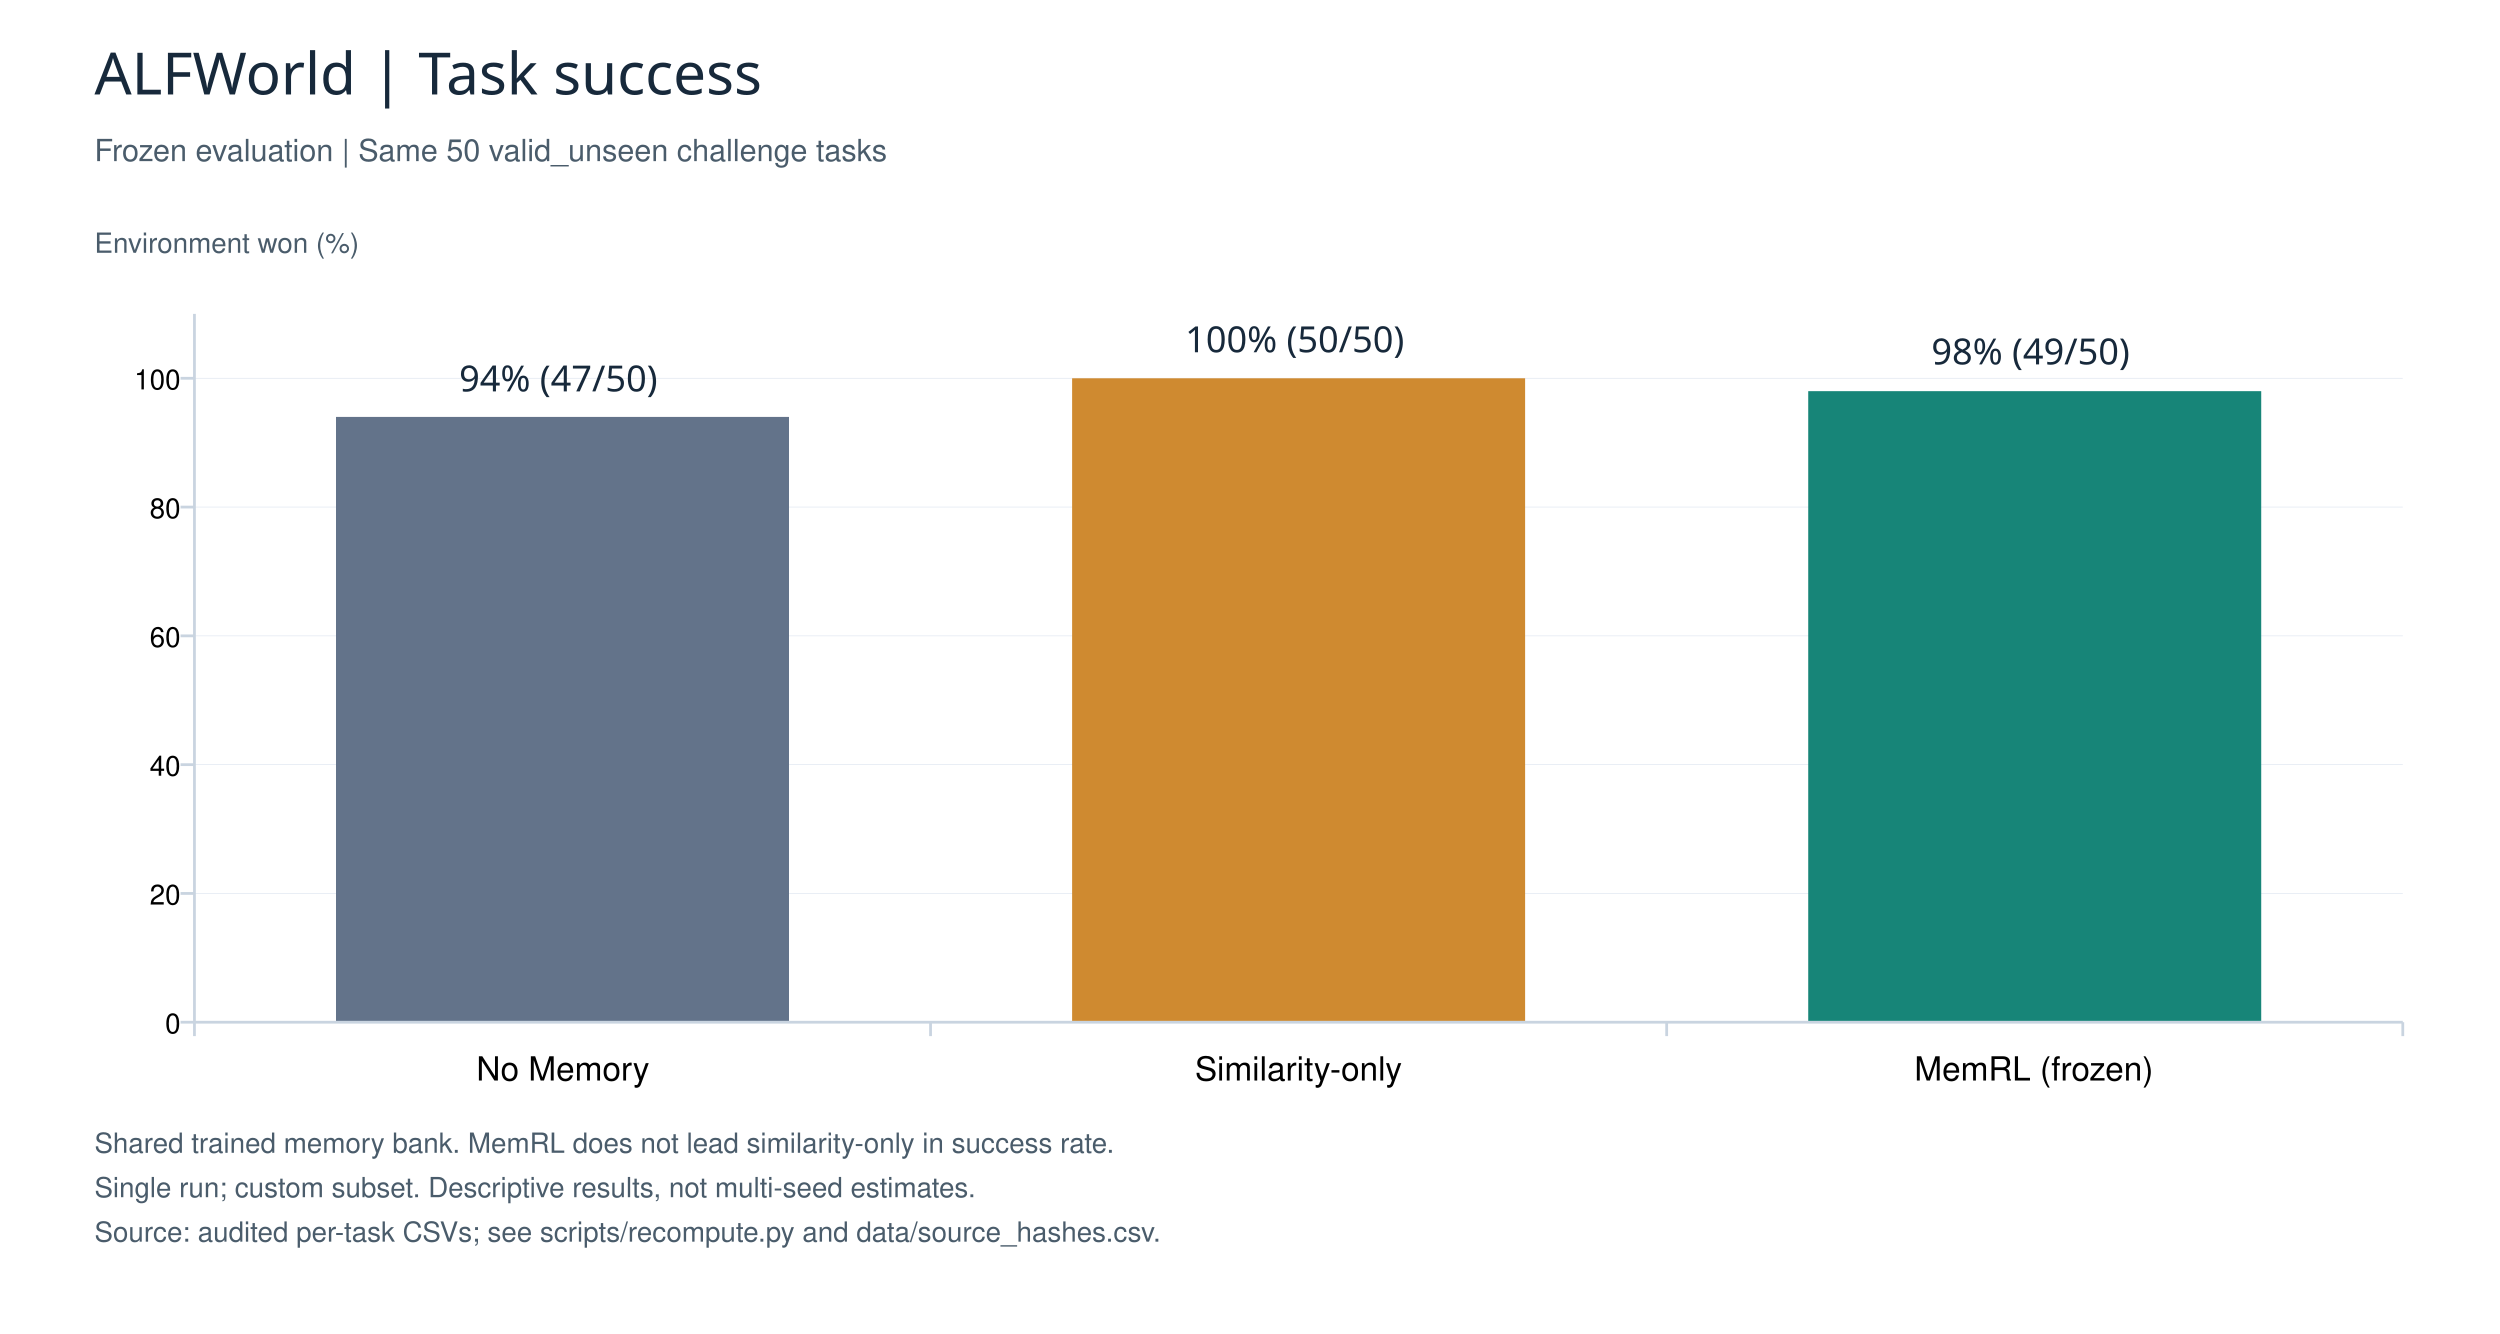
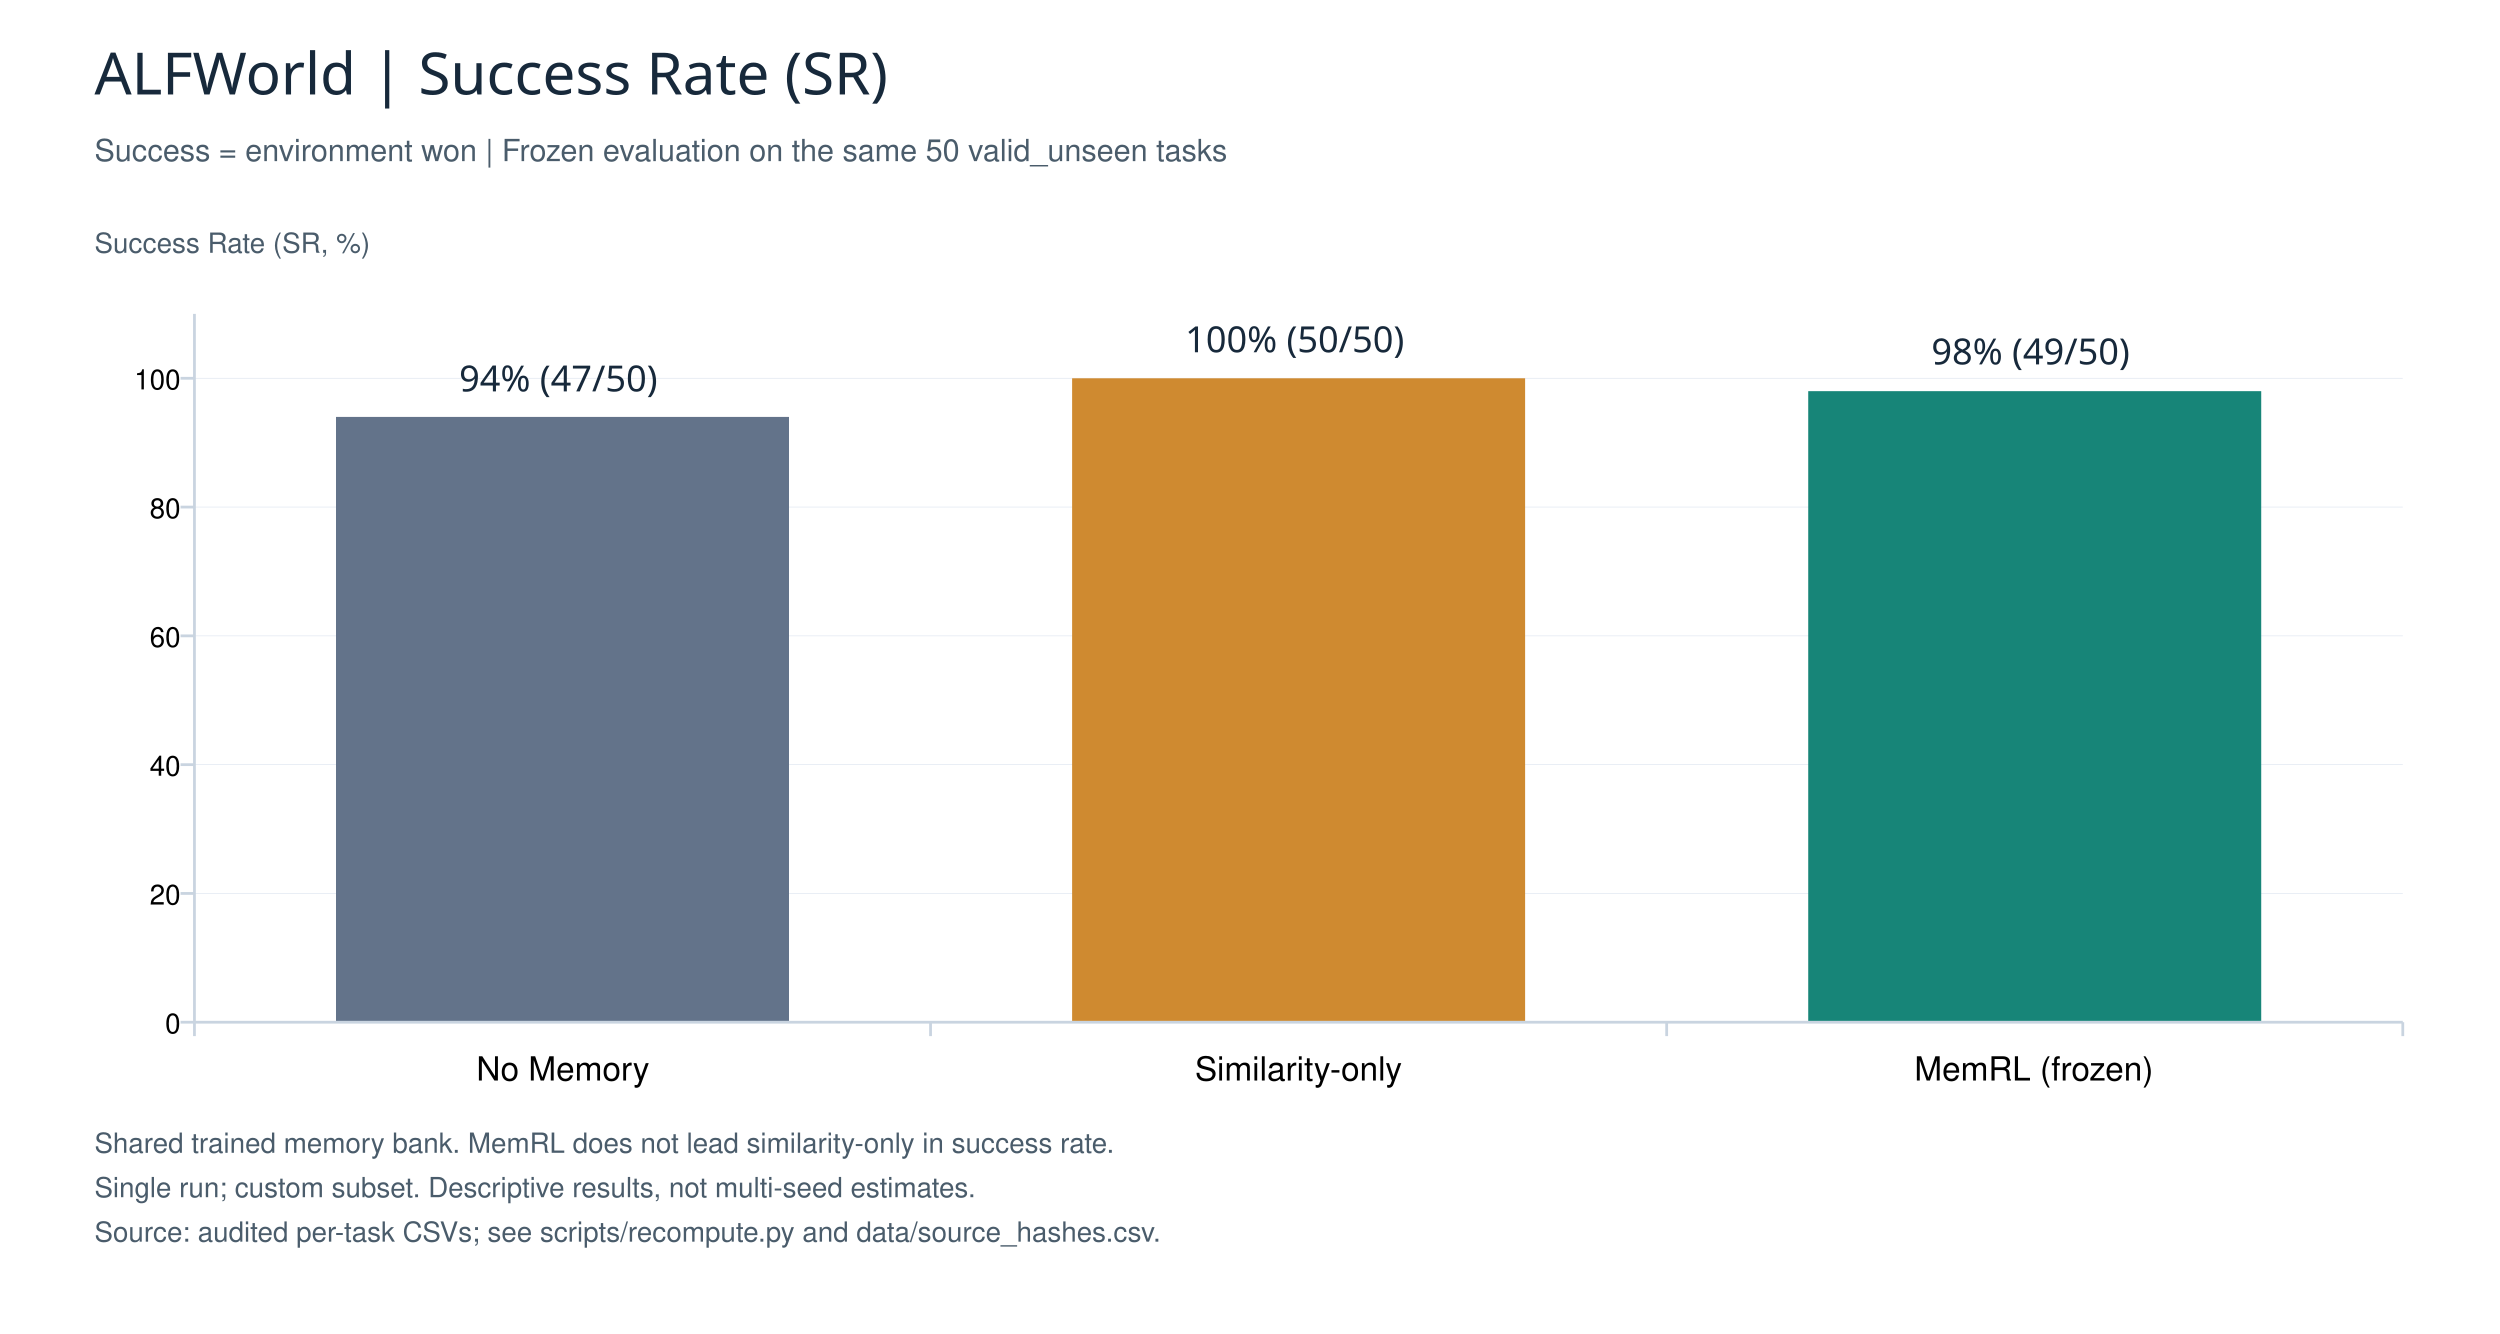
<svg xmlns="http://www.w3.org/2000/svg" width="900" height="480" preserveAspectRatio="xMinYMin meet" viewBox="0 0 900 480" version="1.0" fill-rule="evenodd">
  <clipPath id="clip">
    <rect x="0" y="0" width="900" height="480" />
  </clipPath>
  <g id="group" transform="scale(1,-1) translate(0,-480)" style="clip-path: url(#clip)">
    <g transform="">
      <rect x="0" y="0" width="900" height="480" style="stroke: none; stroke-linecap: butt; stroke-width: 1; fill: rgb(100%,100%,100%); fill-rule: evenodd;" />
-       <text x="34" y="446" style="font-family: Helvetica-Bold; font-size: 21px;fill: rgb(9%,16%,23%); stroke:none;" transform="translate(0,892) scale(1,-1)">ALFWorld | Task success</text>
-       <text x="34" y="422" style="font-family: Helvetica; font-size: 11px;fill: rgb(29%,36%,42%); stroke:none;" transform="translate(0,844) scale(1,-1)">Frozen evaluation | Same 50 valid_unseen challenge tasks</text>
-       <text x="34" y="389" style="font-family: Helvetica; font-size: 10px;fill: rgb(29%,36%,42%); stroke:none;" transform="translate(0,778) scale(1,-1)">Environment won (%)</text>
+       <text x="34" y="446" style="font-family: Helvetica-Bold; font-size: 21px;fill: rgb(9%,16%,23%); stroke:none;" transform="translate(0,892) scale(1,-1)">ALFWorld | Success Rate (SR)</text>
+       <text x="34" y="422" style="font-family: Helvetica; font-size: 11px;fill: rgb(29%,36%,42%); stroke:none;" transform="translate(0,844) scale(1,-1)">Success = environment won | Frozen evaluation on the same 50 valid_unseen tasks</text>
+       <text x="34" y="389" style="font-family: Helvetica; font-size: 10px;fill: rgb(29%,36%,42%); stroke:none;" transform="translate(0,778) scale(1,-1)">Success Rate (SR, %)</text>
      <g transform="">
        <path d="M 70,112 L 865,112 Z" style="stroke: rgb(88%,90%,94%); stroke-linecap: butt; stroke-width: 0.25;" />
        <path d="M 70,158.364 L 865,158.364 Z" style="stroke: rgb(88%,90%,94%); stroke-linecap: butt; stroke-width: 0.25;" />
        <path d="M 70,204.727 L 865,204.727 Z" style="stroke: rgb(88%,90%,94%); stroke-linecap: butt; stroke-width: 0.25;" />
        <path d="M 70,251.091 L 865,251.091 Z" style="stroke: rgb(88%,90%,94%); stroke-linecap: butt; stroke-width: 0.25;" />
        <path d="M 70,297.455 L 865,297.455 Z" style="stroke: rgb(88%,90%,94%); stroke-linecap: butt; stroke-width: 0.25;" />
        <path d="M 70,343.818 L 865,343.818 Z" style="stroke: rgb(88%,90%,94%); stroke-linecap: butt; stroke-width: 0.25;" />
        <g transform="">
          <rect x="120.962" y="112.0" width="163.077" height="217.909" style="stroke: none; stroke-linecap: butt; stroke-width: 1; fill: rgb(39%,45%,54%); fill-rule: evenodd;" />
          <rect x="385.962" y="112.0" width="163.077" height="231.818" style="stroke: none; stroke-linecap: butt; stroke-width: 1; fill: rgb(81%,54%,19%); fill-rule: evenodd;" />
          <rect x="650.962" y="112.0" width="163.077" height="227.182" style="stroke: none; stroke-linecap: butt; stroke-width: 1; fill: rgb(9%,52%,47%); fill-rule: evenodd;" />
          <g transform="" />
        </g>
        <g transform="">
          <g transform="">
            <path d="M 70,112 L 865,112 Z" style="stroke: rgb(79%,83%,88%); stroke-linecap: butt; stroke-width: 1;" />
          </g>
          <g transform="">
            <path d="M 70,112 L 70,107 Z" style="stroke: rgb(79%,83%,88%); stroke-linecap: butt; stroke-width: 1;" />
            <path d="M 335,112 L 335,107 Z" style="stroke: rgb(79%,83%,88%); stroke-linecap: butt; stroke-width: 1;" />
            <path d="M 600,112 L 600,107 Z" style="stroke: rgb(79%,83%,88%); stroke-linecap: butt; stroke-width: 1;" />
            <path d="M 865,112 L 865,107 Z" style="stroke: rgb(79%,83%,88%); stroke-linecap: butt; stroke-width: 1;" />
          </g>
          <g transform="">
            <g transform=" matrix(1,0,0,1,202.5,103)">
              <text x="-31.002" y="-12.0" style="font-family: Helvetica; font-size: 12px;fill: rgb(0%,0%,0%); stroke:none;" transform="translate(0,-24) scale(1,-1)">No Memory</text>
            </g>
            <g transform=" matrix(1,0,0,1,467.5,103)">
              <text x="-37.332" y="-12.0" style="font-family: Helvetica; font-size: 12px;fill: rgb(0%,0%,0%); stroke:none;" transform="translate(0,-24) scale(1,-1)">Similarity-only</text>
            </g>
            <g transform=" matrix(1,0,0,1,732.5,103)">
              <text x="-43.338" y="-12.0" style="font-family: Helvetica; font-size: 12px;fill: rgb(0%,0%,0%); stroke:none;" transform="translate(0,-24) scale(1,-1)">MemRL (frozen)</text>
            </g>
          </g>
        </g>
        <g transform="">
          <g transform="">
            <path d="M 70,112 L 70,367 Z" style="stroke: rgb(79%,83%,88%); stroke-linecap: butt; stroke-width: 1;" />
          </g>
          <g transform="">
            <path d="M 70,112 L 65,112 Z" style="stroke: rgb(79%,83%,88%); stroke-linecap: butt; stroke-width: 1;" />
            <path d="M 70,158.364 L 65,158.364 Z" style="stroke: rgb(79%,83%,88%); stroke-linecap: butt; stroke-width: 1;" />
            <path d="M 70,204.727 L 65,204.727 Z" style="stroke: rgb(79%,83%,88%); stroke-linecap: butt; stroke-width: 1;" />
            <path d="M 70,251.091 L 65,251.091 Z" style="stroke: rgb(79%,83%,88%); stroke-linecap: butt; stroke-width: 1;" />
            <path d="M 70,297.455 L 65,297.455 Z" style="stroke: rgb(79%,83%,88%); stroke-linecap: butt; stroke-width: 1;" />
            <path d="M 70,343.818 L 65,343.818 Z" style="stroke: rgb(79%,83%,88%); stroke-linecap: butt; stroke-width: 1;" />
          </g>
          <g transform="">
            <g transform=" matrix(1,0,0,1,65,112)">
              <text x="-5.56" y="-4.0" style="font-family: Helvetica; font-size: 10px;fill: rgb(0%,0%,0%); stroke:none;" transform="translate(0,-8) scale(1,-1)">0</text>
            </g>
            <g transform=" matrix(1,0,0,1,65,158.3636)">
              <text x="-11.12" y="-4.0" style="font-family: Helvetica; font-size: 10px;fill: rgb(0%,0%,0%); stroke:none;" transform="translate(0,-8) scale(1,-1)">20</text>
            </g>
            <g transform=" matrix(1,0,0,1,65,204.7273)">
              <text x="-11.12" y="-4.0" style="font-family: Helvetica; font-size: 10px;fill: rgb(0%,0%,0%); stroke:none;" transform="translate(0,-8) scale(1,-1)">40</text>
            </g>
            <g transform=" matrix(1,0,0,1,65,251.0909)">
              <text x="-11.12" y="-4.0" style="font-family: Helvetica; font-size: 10px;fill: rgb(0%,0%,0%); stroke:none;" transform="translate(0,-8) scale(1,-1)">60</text>
            </g>
            <g transform=" matrix(1,0,0,1,65,297.4545)">
              <text x="-11.12" y="-4.0" style="font-family: Helvetica; font-size: 10px;fill: rgb(0%,0%,0%); stroke:none;" transform="translate(0,-8) scale(1,-1)">80</text>
            </g>
            <g transform=" matrix(1,0,0,1,65,343.8182)">
              <text x="-16.68" y="-4.0" style="font-family: Helvetica; font-size: 10px;fill: rgb(0%,0%,0%); stroke:none;" transform="translate(0,-8) scale(1,-1)">100</text>
            </g>
          </g>
        </g>
      </g>
      <text x="165.287" y="339.909" style="font-family: Helvetica-Bold; font-size: 13px;fill: rgb(9%,16%,23%); stroke:none;" transform="translate(0,679) scale(1,-1)">94%  (47/50)</text>
      <text x="426.673" y="353.818" style="font-family: Helvetica-Bold; font-size: 13px;fill: rgb(9%,16%,23%); stroke:none;" transform="translate(0,707) scale(1,-1)">100%  (50/50)</text>
      <text x="695.288" y="349.182" style="font-family: Helvetica-Bold; font-size: 13px;fill: rgb(9%,16%,23%); stroke:none;" transform="translate(0,698) scale(1,-1)">98%  (49/50)</text>
      <text x="34" y="65" style="font-family: Helvetica; font-size: 10px;fill: rgb(29%,36%,42%); stroke:none;" transform="translate(0,130) scale(1,-1)">Shared trained memory bank. MemRL does not lead similarity-only in success rate.</text>
      <text x="34" y="49" style="font-family: Helvetica; font-size: 10px;fill: rgb(29%,36%,42%); stroke:none;" transform="translate(0,98) scale(1,-1)">Single run; custom subset. Descriptive results, not multi-seed estimates.</text>
      <text x="34" y="33" style="font-family: Helvetica; font-size: 10px;fill: rgb(29%,36%,42%); stroke:none;" transform="translate(0,66) scale(1,-1)">Source: audited per-task CSVs; see scripts/recompute.py and data/source_hashes.csv.</text>
    </g>
  </g>
</svg>
